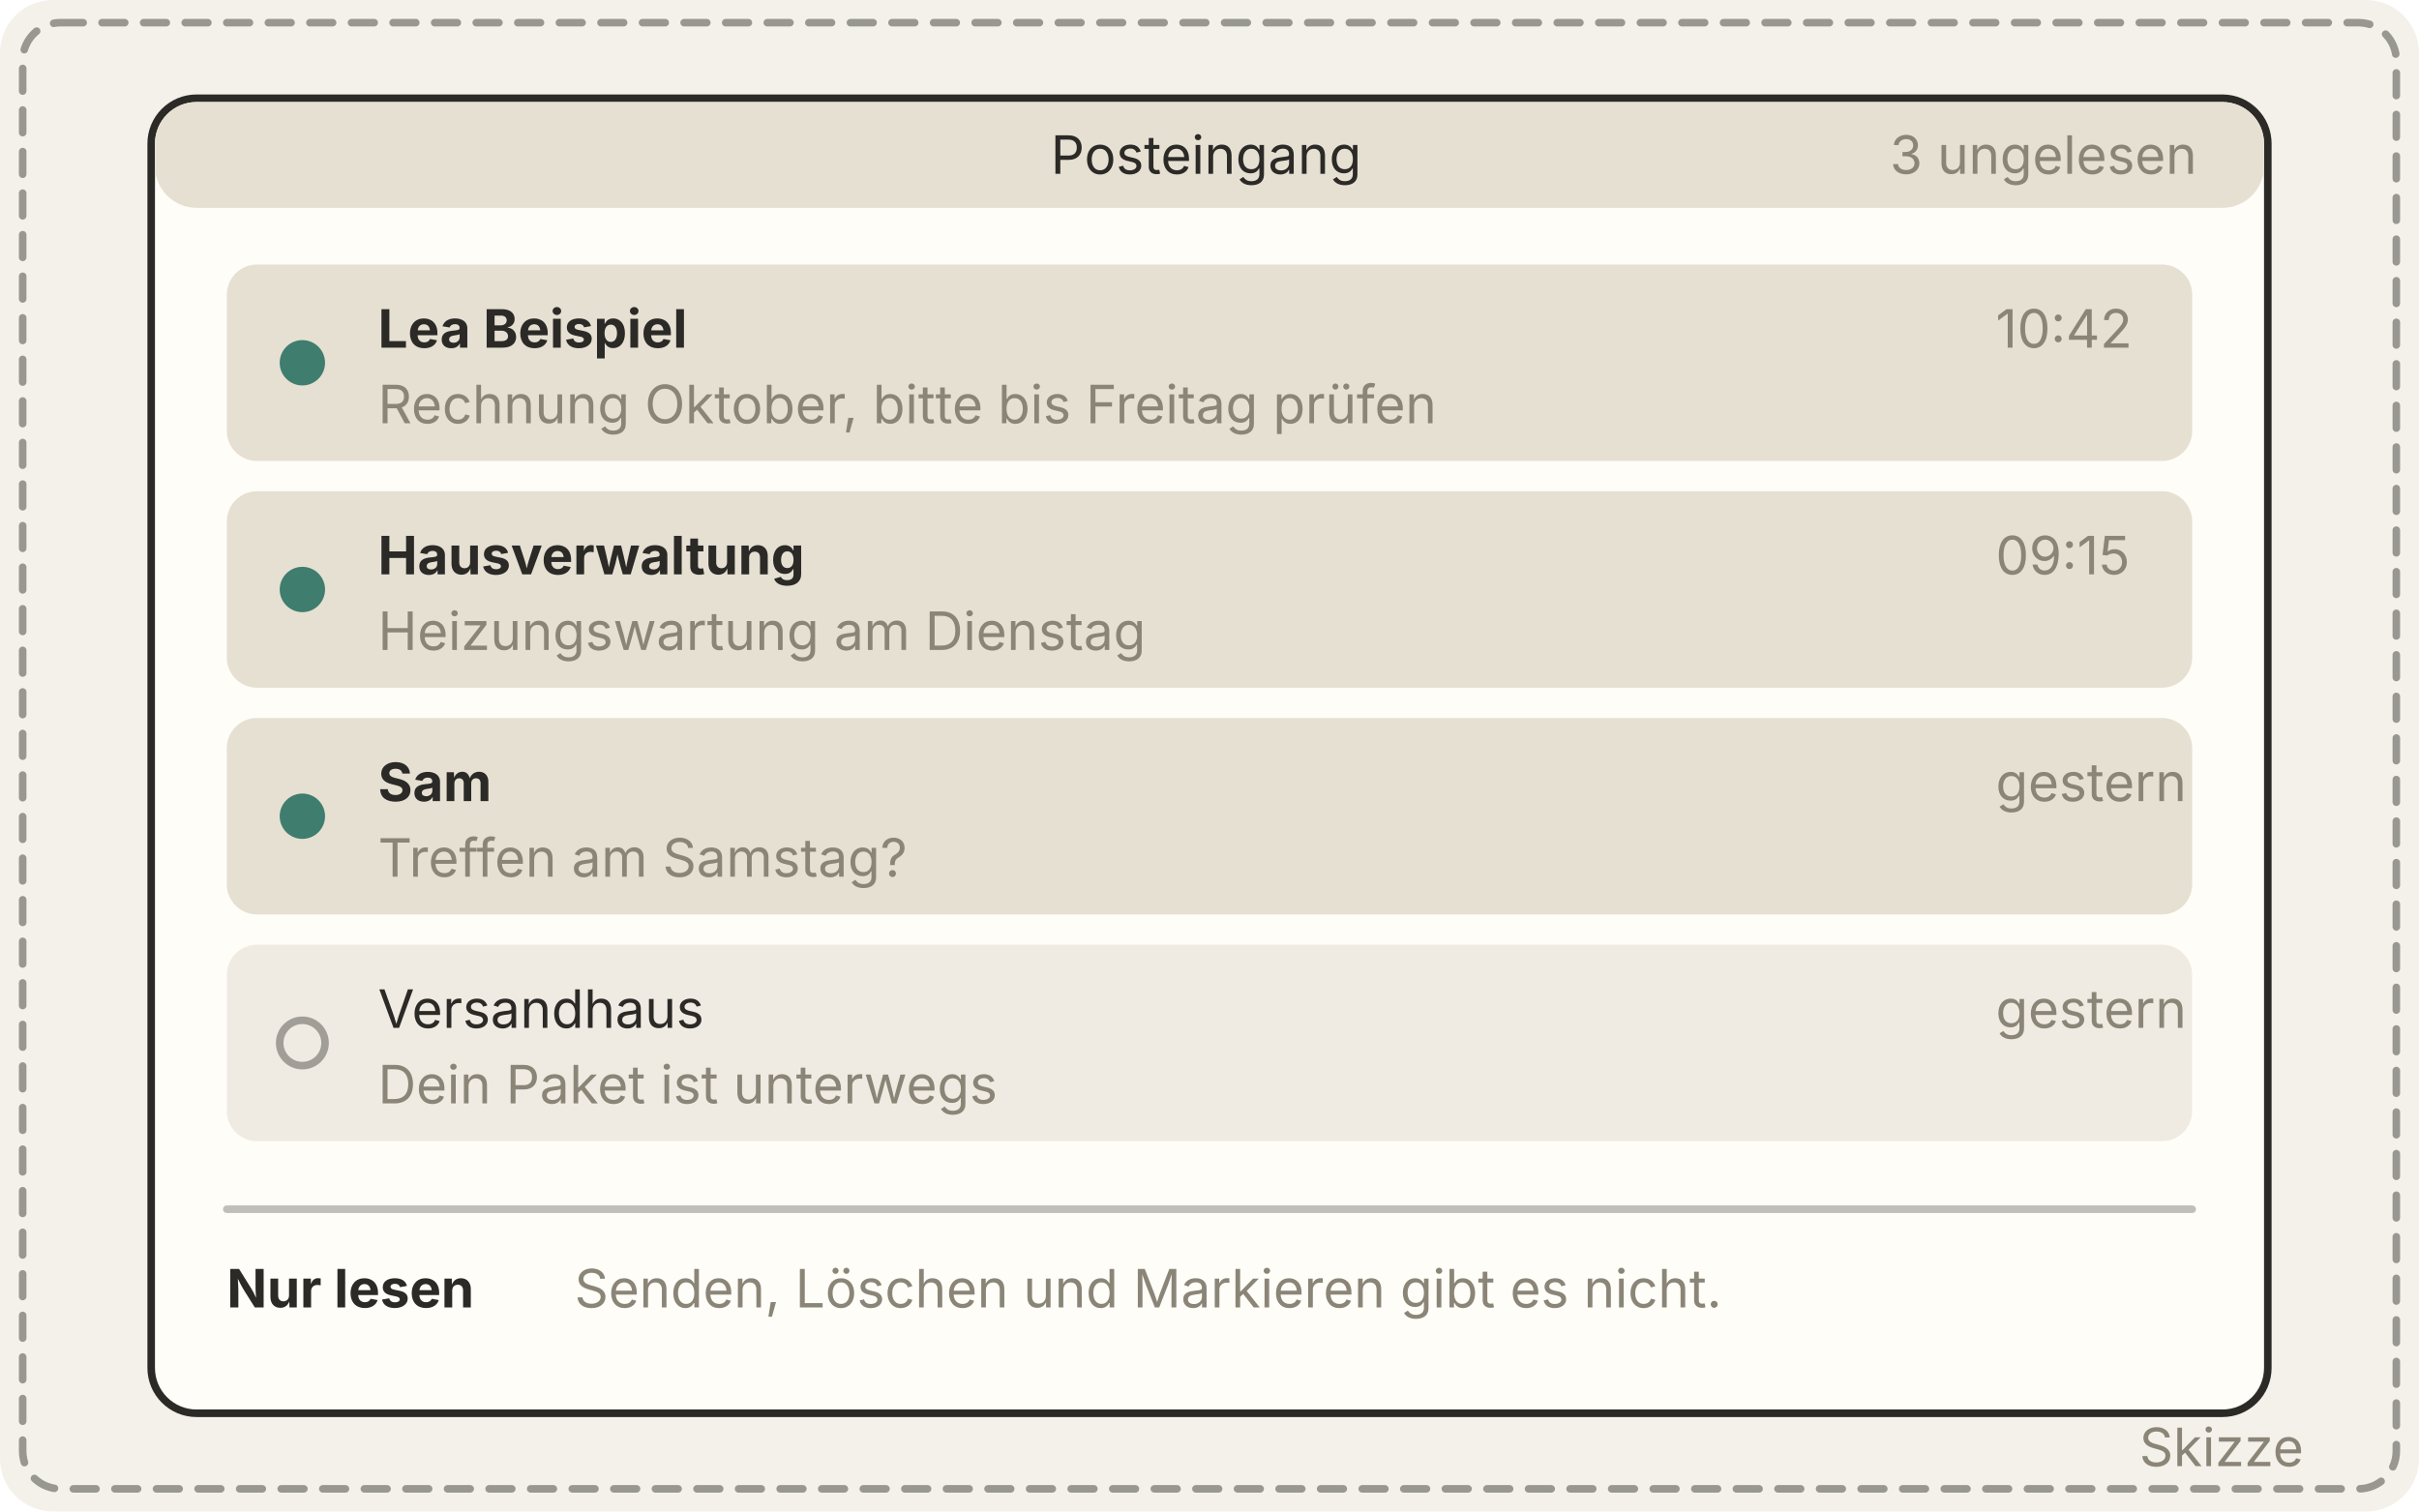
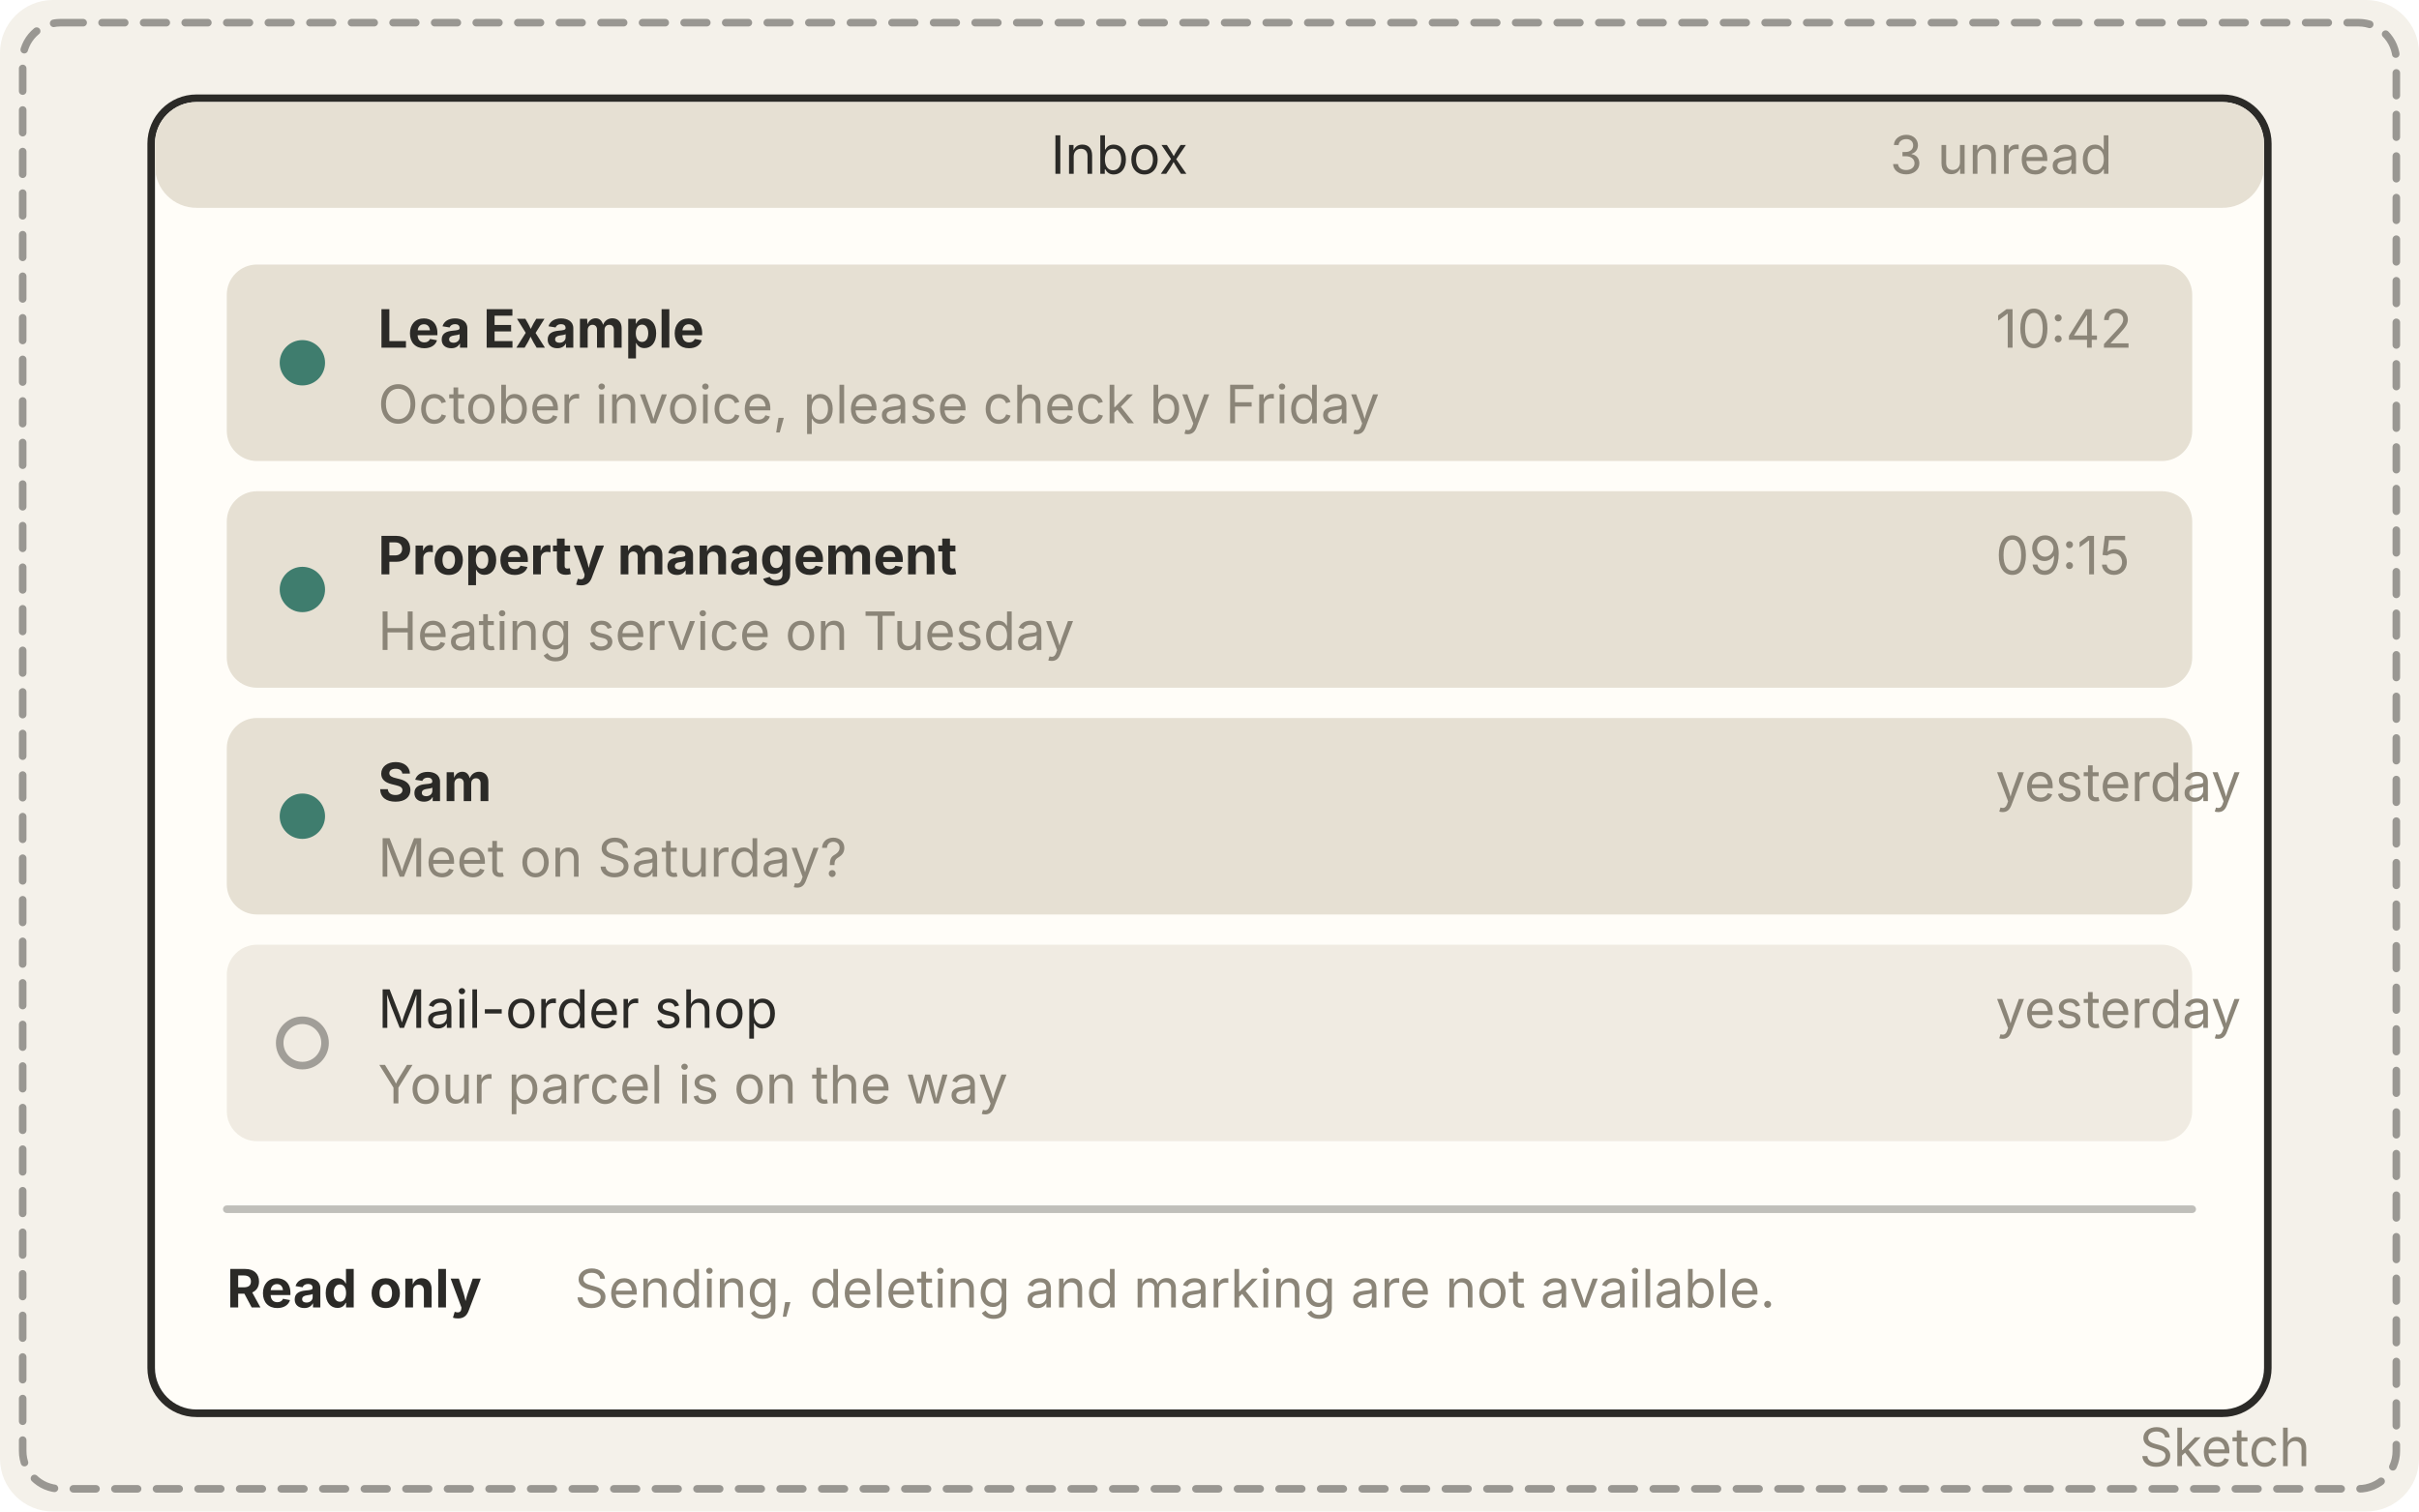
<svg xmlns="http://www.w3.org/2000/svg" viewBox="0 0 640 400" role="img" aria-labelledby="t d">
  <style>
.bg{fill:#f4f1ea}.fl{fill:#fffdf8}.bar{fill:#e6e0d3}.ink{fill:#2b2a27}.mut{fill:#8b8578}.acc{fill:#3f7d6e}.wrm{fill:#c9824a}
.ln{fill:none;stroke:#2b2a27;stroke-width:2;stroke-linecap:round;stroke-linejoin:round}.dsh{stroke-dasharray:6 5;opacity:.45}
text{font-family:ui-rounded,system-ui,-apple-system,sans-serif;font-size:14px}
@media (prefers-color-scheme:dark){.bg{fill:#1d1c1a}.fl{fill:#2a2926}.bar{fill:#3a3833}.ink{fill:#ece7dc}.mut{fill:#8f897c}.acc{fill:#5fb3a0}.wrm{fill:#e0a06b}.ln{stroke:#ece7dc}}
</style>
  <rect class="bg" width="640" height="400" rx="14" />
  <rect class="ln dsh" x="6" y="6" width="628" height="388" rx="10" />
  <rect class="fl" x="40" y="26" width="560" height="348" rx="12" />
  <rect class="ln" x="40" y="26" width="560" height="348" rx="12" />
  <rect class="bar" x="41" y="27" width="558" height="28" rx="11" />
-   <text class="ink" x="278" y="46">Posteingang</text>
-   <text class="mut" x="500" y="46">3 ungelesen</text>
+   <text class="ink" x="278" y="46">Inbox</text>
+   <text class="mut" x="500" y="46">3 unread</text>
  <rect class="bar" x="60" y="70" width="520" height="52" rx="8" />
  <circle class="acc" cx="80" cy="96" r="6" />
-   <text class="ink" x="100" y="92" font-weight="700">Lea Beispiel</text>
+   <text class="ink" x="100" y="92" font-weight="700">Lea Example</text>
  <text class="mut" x="528" y="92">10:42</text>
-   <text class="mut" x="100" y="112">Rechnung Oktober, bitte bis Freitag prüfen</text>
+   <text class="mut" x="100" y="112">October invoice, please check by Friday</text>
  <rect class="bar" x="60" y="130" width="520" height="52" rx="8" />
  <circle class="acc" cx="80" cy="156" r="6" />
-   <text class="ink" x="100" y="152" font-weight="700">Hausverwaltung</text>
+   <text class="ink" x="100" y="152" font-weight="700">Property management</text>
  <text class="mut" x="528" y="152">09:15</text>
-   <text class="mut" x="100" y="172">Heizungswartung am Dienstag</text>
+   <text class="mut" x="100" y="172">Heating service on Tuesday</text>
  <rect class="bar" x="60" y="190" width="520" height="52" rx="8" />
  <circle class="acc" cx="80" cy="216" r="6" />
  <text class="ink" x="100" y="212" font-weight="700">Sam</text>
-   <text class="mut" x="528" y="212">gestern</text>
-   <text class="mut" x="100" y="232">Treffen am Samstag?</text>
+   <text class="mut" x="528" y="212">yesterday</text>
+   <text class="mut" x="100" y="232">Meet on Saturday?</text>
  <rect class="bar" x="60" y="250" width="520" height="52" rx="8" opacity=".6" />
  <circle class="ln" cx="80" cy="276" r="6" opacity=".4" />
-   <text class="ink" x="100" y="272">Versandhaus</text>
-   <text class="mut" x="528" y="272">gestern</text>
-   <text class="mut" x="100" y="292">Dein Paket ist unterwegs</text>
+   <text class="ink" x="100" y="272">Mail-order shop</text>
+   <text class="mut" x="528" y="272">yesterday</text>
+   <text class="mut" x="100" y="292">Your parcel is on the way</text>
  <path class="ln" d="M60 320h520" opacity=".3" />
-   <text class="ink" x="60" y="346" font-weight="700">Nur lesen</text>
-   <text class="mut" x="152" y="346">Senden, Löschen und Markieren gibt es nicht.</text>
-   <text class="mut" x="566" y="388" font-size="12">Skizze</text>
+   <text class="ink" x="60" y="346" font-weight="700">Read only</text>
+   <text class="mut" x="152" y="346">Sending, deleting and marking are not available.</text>
+   <text class="mut" x="566" y="388" font-size="12">Sketch</text>
</svg>
